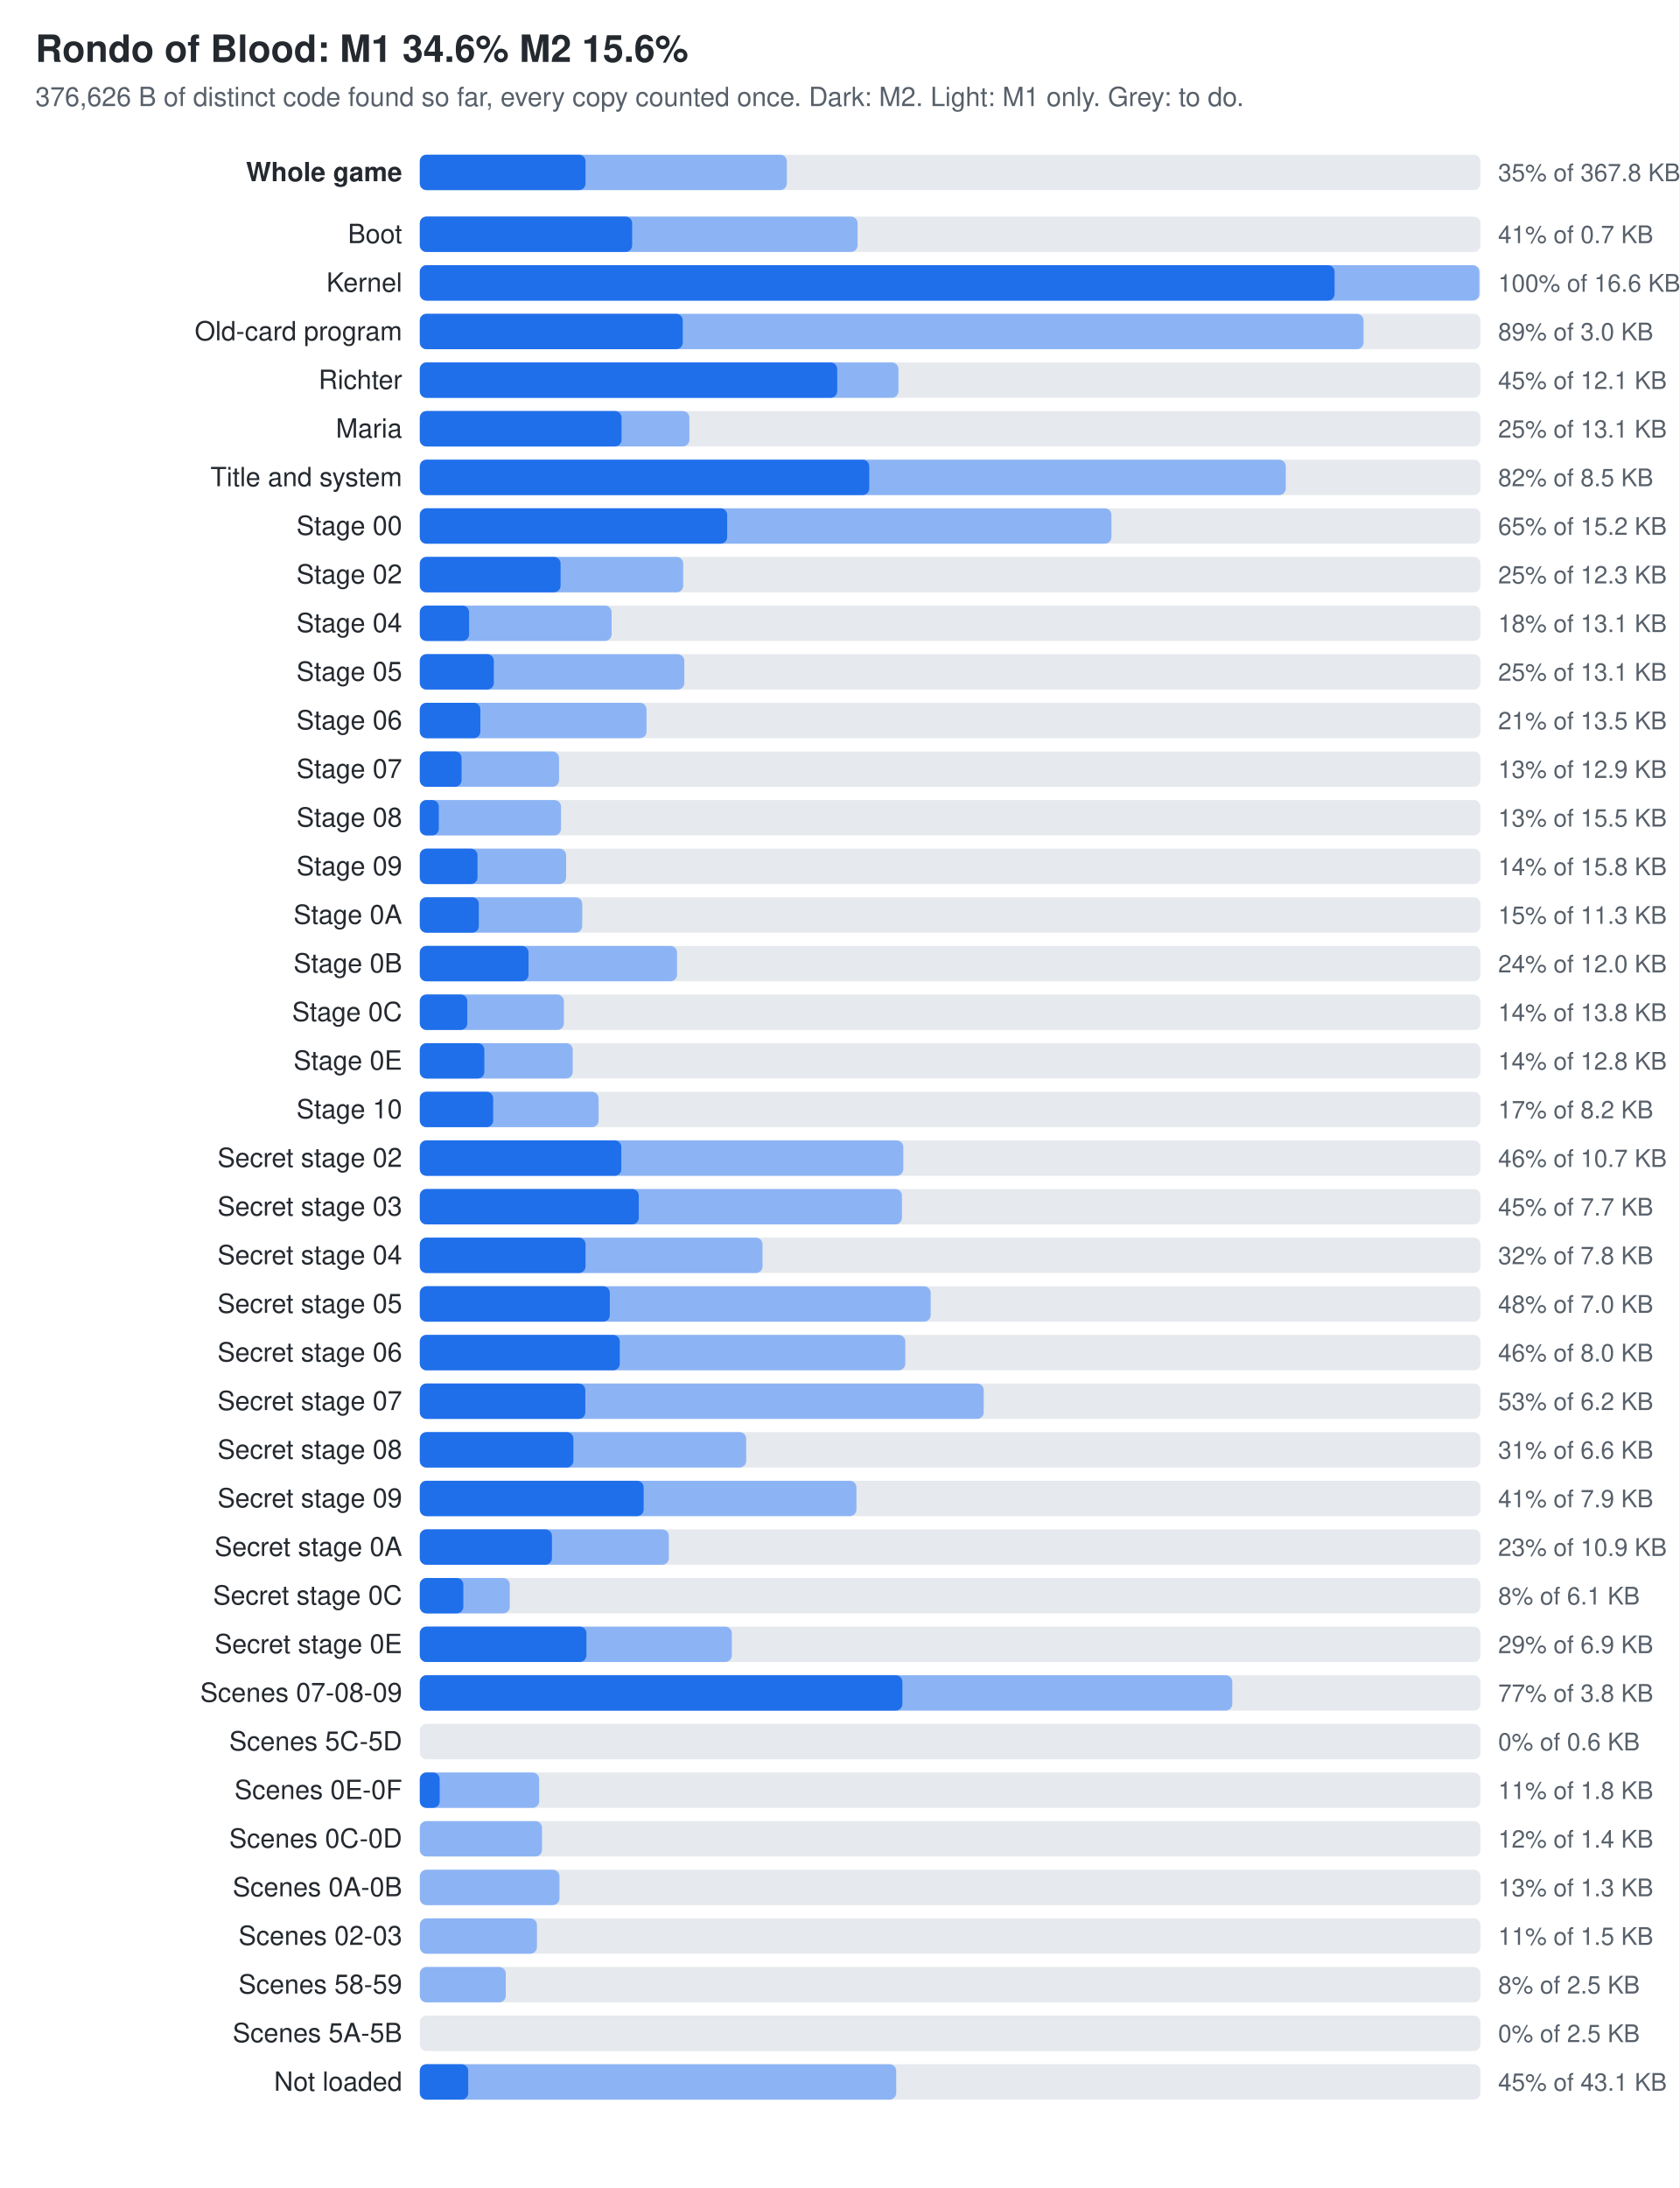
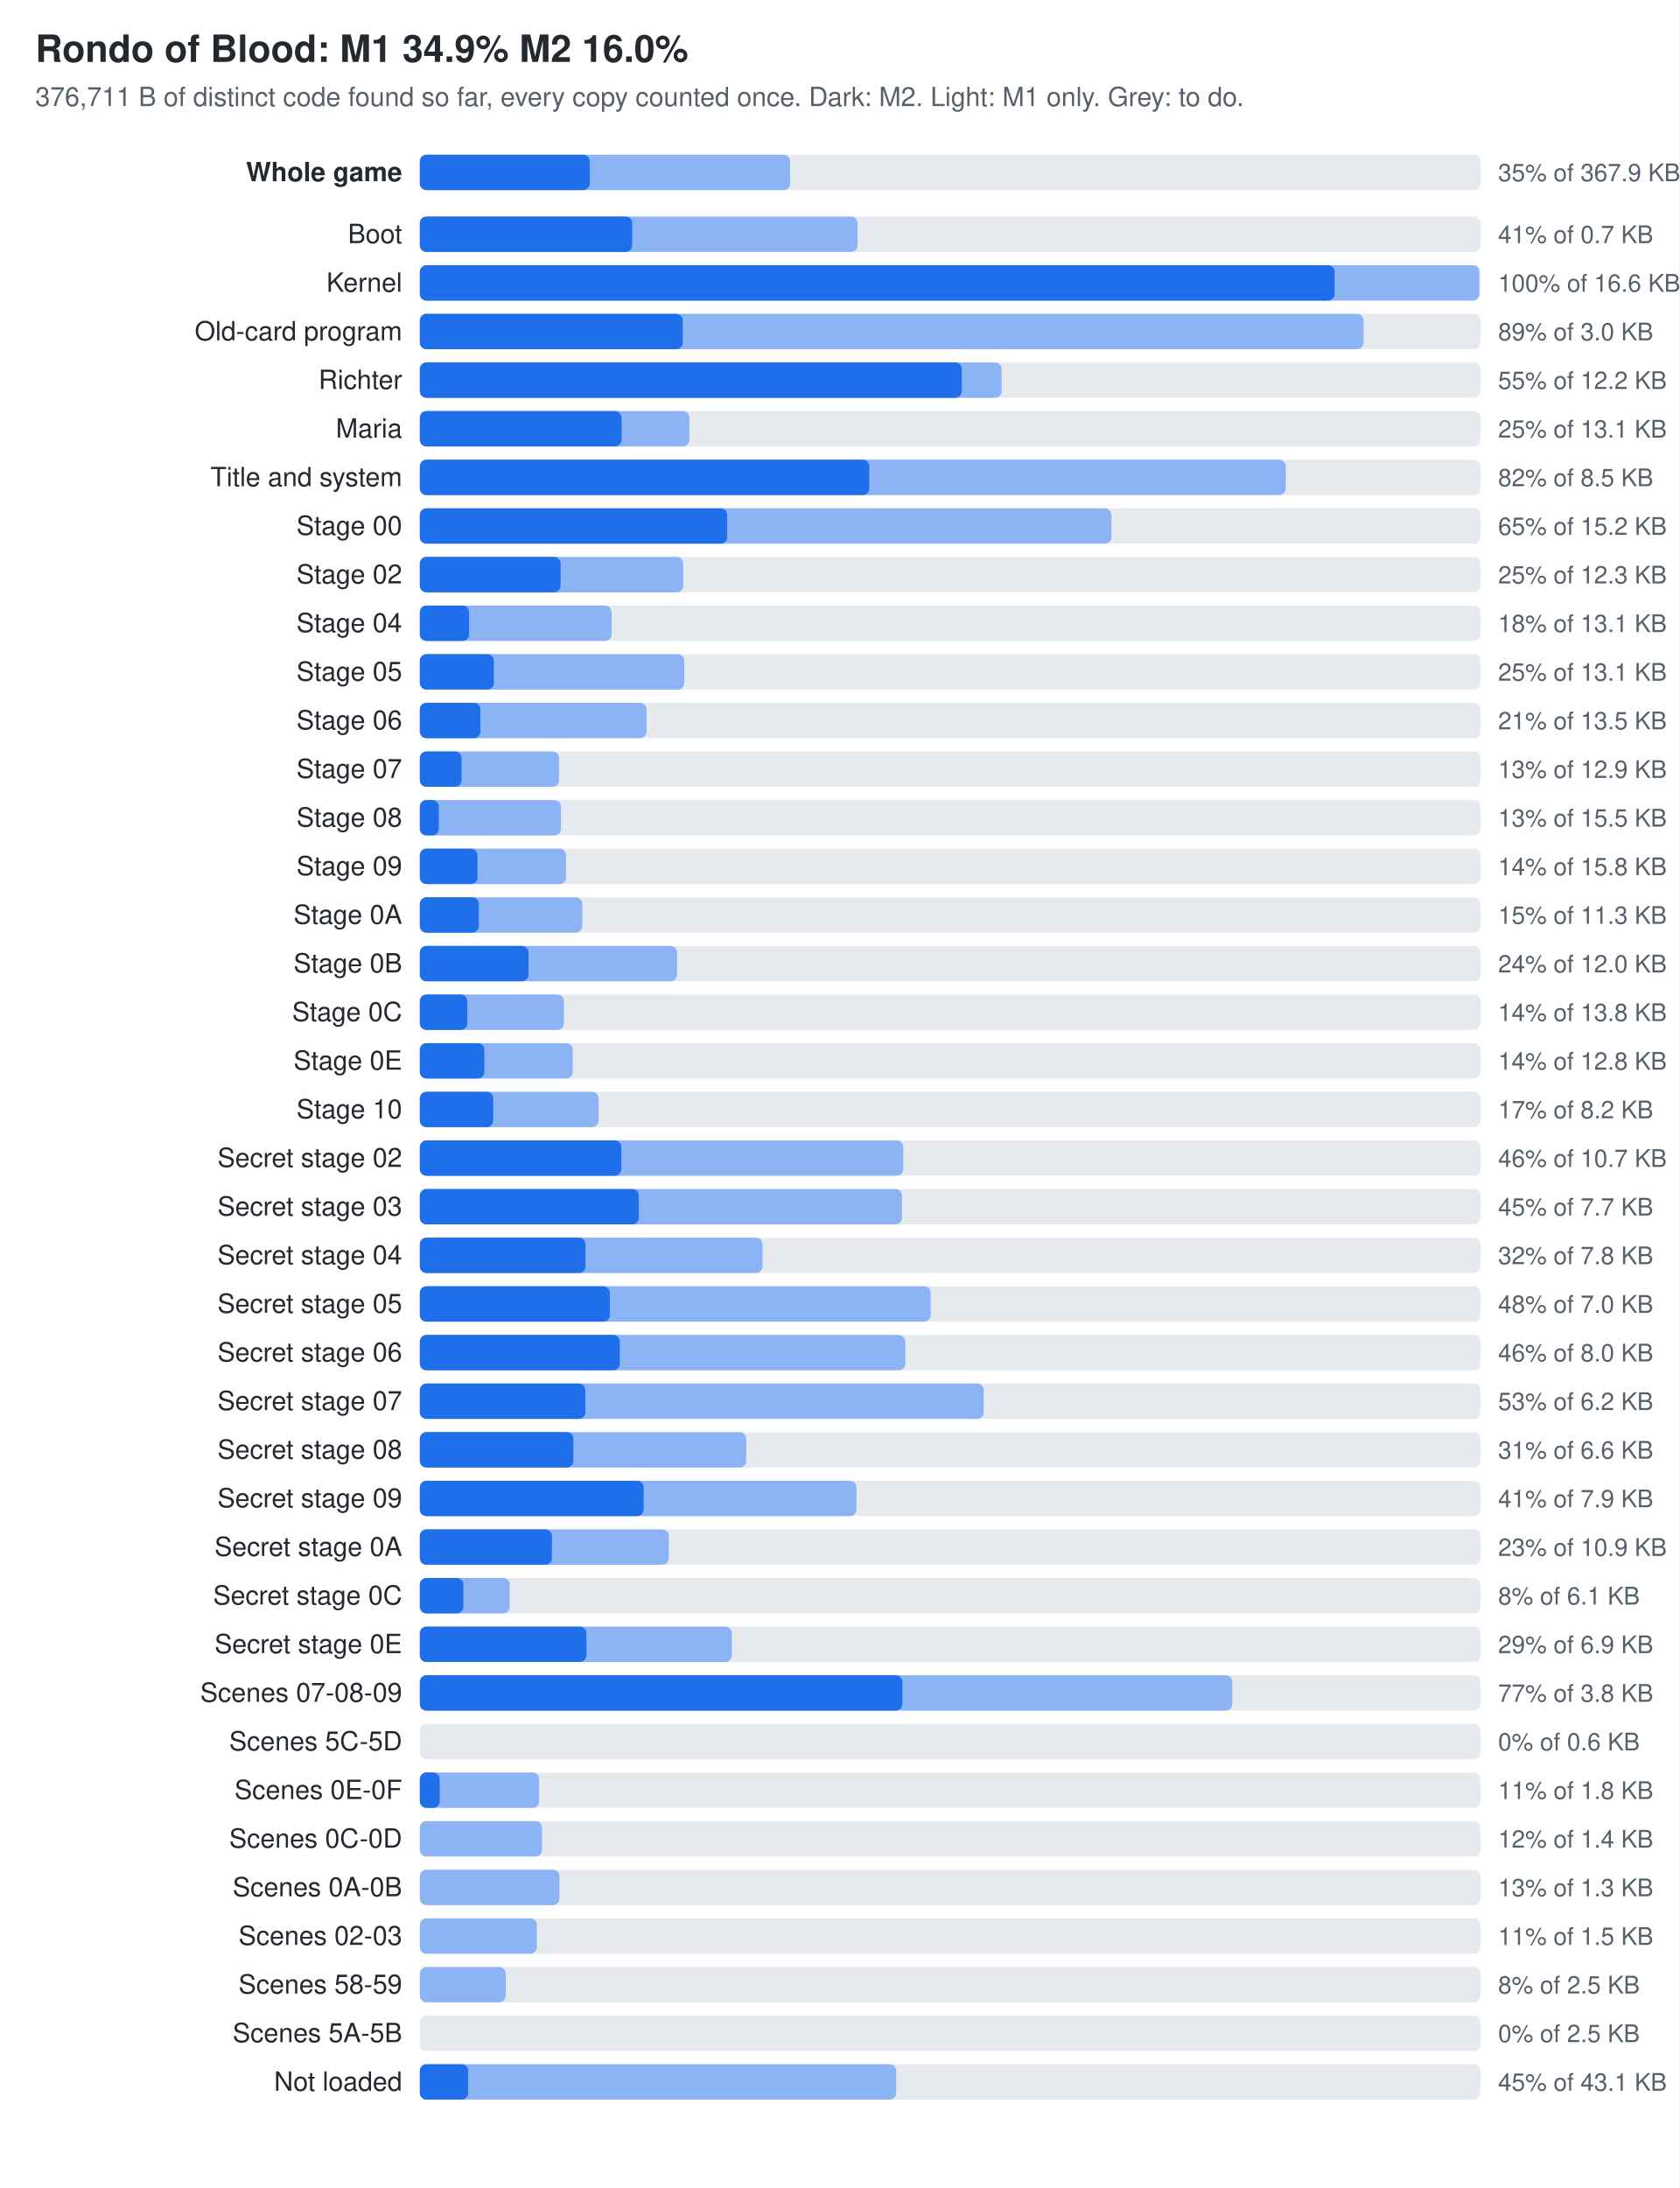
<svg xmlns="http://www.w3.org/2000/svg" width="760" height="990" viewBox="0 0 760 990" font-family="-apple-system,Segoe UI,Helvetica,Arial,sans-serif">
  <rect width="760" height="990" fill="#ffffff" />
-   <text x="16" y="28" font-size="17" font-weight="600" fill="#24292f">Rondo of Blood: M1 34.6%  M2 15.6%</text>
-   <text x="16" y="48" font-size="12" fill="#57606a">376,626 B of distinct code found so far, every copy counted once. Dark: M2. Light: M1 only. Grey: to do.</text>
+   <text x="16" y="28" font-size="17" font-weight="600" fill="#24292f">Rondo of Blood: M1 34.9%  M2 16.0%</text>
+   <text x="16" y="48" font-size="12" fill="#57606a">376,711 B of distinct code found so far, every copy counted once. Dark: M2. Light: M1 only. Grey: to do.</text>
  <text x="182" y="82" font-size="12" text-anchor="end" fill="#24292f" font-weight="600">Whole game</text>
  <rect x="190" y="70" width="480" height="16" rx="3" fill="#e6e9ed" />
-   <rect x="190" y="70" width="166.1" height="16" rx="3" fill="#8cb4f5" />
-   <rect x="190" y="70" width="75.0" height="16" rx="3" fill="#1f6feb" />
-   <text x="678" y="82" font-size="11" fill="#57606a">35% of 367.8 KB</text>
+   <rect x="190" y="70" width="167.6" height="16" rx="3" fill="#8cb4f5" />
+   <rect x="190" y="70" width="76.9" height="16" rx="3" fill="#1f6feb" />
+   <text x="678" y="82" font-size="11" fill="#57606a">35% of 367.9 KB</text>
  <text x="182" y="110" font-size="12" text-anchor="end" fill="#24292f">Boot</text>
  <rect x="190" y="98" width="480" height="16" rx="3" fill="#e6e9ed" />
  <rect x="190" y="98" width="198.1" height="16" rx="3" fill="#8cb4f5" />
  <rect x="190" y="98" width="96.1" height="16" rx="3" fill="#1f6feb" />
  <text x="678" y="110" font-size="11" fill="#57606a">41% of 0.7 KB</text>
  <text x="182" y="132" font-size="12" text-anchor="end" fill="#24292f">Kernel</text>
  <rect x="190" y="120" width="480" height="16" rx="3" fill="#e6e9ed" />
  <rect x="190" y="120" width="479.5" height="16" rx="3" fill="#8cb4f5" />
  <rect x="190" y="120" width="414.0" height="16" rx="3" fill="#1f6feb" />
  <text x="678" y="132" font-size="11" fill="#57606a">100% of 16.6 KB</text>
  <text x="182" y="154" font-size="12" text-anchor="end" fill="#24292f">Old-card program</text>
  <rect x="190" y="142" width="480" height="16" rx="3" fill="#e6e9ed" />
  <rect x="190" y="142" width="427.1" height="16" rx="3" fill="#8cb4f5" />
  <rect x="190" y="142" width="119.0" height="16" rx="3" fill="#1f6feb" />
  <text x="678" y="154" font-size="11" fill="#57606a">89% of 3.0 KB</text>
  <text x="182" y="176" font-size="12" text-anchor="end" fill="#24292f">Richter</text>
  <rect x="190" y="164" width="480" height="16" rx="3" fill="#e6e9ed" />
-   <rect x="190" y="164" width="216.6" height="16" rx="3" fill="#8cb4f5" />
-   <rect x="190" y="164" width="188.9" height="16" rx="3" fill="#1f6feb" />
-   <text x="678" y="176" font-size="11" fill="#57606a">45% of 12.1 KB</text>
+   <rect x="190" y="164" width="263.3" height="16" rx="3" fill="#8cb4f5" />
+   <rect x="190" y="164" width="245.3" height="16" rx="3" fill="#1f6feb" />
+   <text x="678" y="176" font-size="11" fill="#57606a">55% of 12.2 KB</text>
  <text x="182" y="198" font-size="12" text-anchor="end" fill="#24292f">Maria</text>
  <rect x="190" y="186" width="480" height="16" rx="3" fill="#e6e9ed" />
  <rect x="190" y="186" width="122.0" height="16" rx="3" fill="#8cb4f5" />
  <rect x="190" y="186" width="91.3" height="16" rx="3" fill="#1f6feb" />
  <text x="678" y="198" font-size="11" fill="#57606a">25% of 13.1 KB</text>
  <text x="182" y="220" font-size="12" text-anchor="end" fill="#24292f">Title and system</text>
  <rect x="190" y="208" width="480" height="16" rx="3" fill="#e6e9ed" />
  <rect x="190" y="208" width="391.9" height="16" rx="3" fill="#8cb4f5" />
  <rect x="190" y="208" width="203.4" height="16" rx="3" fill="#1f6feb" />
  <text x="678" y="220" font-size="11" fill="#57606a">82% of 8.5 KB</text>
  <text x="182" y="242" font-size="12" text-anchor="end" fill="#24292f">Stage 00</text>
  <rect x="190" y="230" width="480" height="16" rx="3" fill="#e6e9ed" />
  <rect x="190" y="230" width="313.0" height="16" rx="3" fill="#8cb4f5" />
  <rect x="190" y="230" width="139.1" height="16" rx="3" fill="#1f6feb" />
  <text x="678" y="242" font-size="11" fill="#57606a">65% of 15.2 KB</text>
  <text x="182" y="264" font-size="12" text-anchor="end" fill="#24292f">Stage 02</text>
  <rect x="190" y="252" width="480" height="16" rx="3" fill="#e6e9ed" />
  <rect x="190" y="252" width="119.2" height="16" rx="3" fill="#8cb4f5" />
  <rect x="190" y="252" width="63.7" height="16" rx="3" fill="#1f6feb" />
  <text x="678" y="264" font-size="11" fill="#57606a">25% of 12.3 KB</text>
  <text x="182" y="286" font-size="12" text-anchor="end" fill="#24292f">Stage 04</text>
  <rect x="190" y="274" width="480" height="16" rx="3" fill="#e6e9ed" />
  <rect x="190" y="274" width="86.8" height="16" rx="3" fill="#8cb4f5" />
  <rect x="190" y="274" width="22.3" height="16" rx="3" fill="#1f6feb" />
  <text x="678" y="286" font-size="11" fill="#57606a">18% of 13.1 KB</text>
  <text x="182" y="308" font-size="12" text-anchor="end" fill="#24292f">Stage 05</text>
  <rect x="190" y="296" width="480" height="16" rx="3" fill="#e6e9ed" />
  <rect x="190" y="296" width="119.7" height="16" rx="3" fill="#8cb4f5" />
  <rect x="190" y="296" width="33.5" height="16" rx="3" fill="#1f6feb" />
  <text x="678" y="308" font-size="11" fill="#57606a">25% of 13.1 KB</text>
  <text x="182" y="330" font-size="12" text-anchor="end" fill="#24292f">Stage 06</text>
  <rect x="190" y="318" width="480" height="16" rx="3" fill="#e6e9ed" />
  <rect x="190" y="318" width="102.6" height="16" rx="3" fill="#8cb4f5" />
  <rect x="190" y="318" width="27.4" height="16" rx="3" fill="#1f6feb" />
  <text x="678" y="330" font-size="11" fill="#57606a">21% of 13.5 KB</text>
  <text x="182" y="352" font-size="12" text-anchor="end" fill="#24292f">Stage 07</text>
  <rect x="190" y="340" width="480" height="16" rx="3" fill="#e6e9ed" />
  <rect x="190" y="340" width="63.0" height="16" rx="3" fill="#8cb4f5" />
  <rect x="190" y="340" width="18.9" height="16" rx="3" fill="#1f6feb" />
  <text x="678" y="352" font-size="11" fill="#57606a">13% of 12.9 KB</text>
  <text x="182" y="374" font-size="12" text-anchor="end" fill="#24292f">Stage 08</text>
  <rect x="190" y="362" width="480" height="16" rx="3" fill="#e6e9ed" />
  <rect x="190" y="362" width="63.9" height="16" rx="3" fill="#8cb4f5" />
  <rect x="190" y="362" width="8.6" height="16" rx="3" fill="#1f6feb" />
  <text x="678" y="374" font-size="11" fill="#57606a">13% of 15.5 KB</text>
  <text x="182" y="396" font-size="12" text-anchor="end" fill="#24292f">Stage 09</text>
  <rect x="190" y="384" width="480" height="16" rx="3" fill="#e6e9ed" />
  <rect x="190" y="384" width="66.2" height="16" rx="3" fill="#8cb4f5" />
  <rect x="190" y="384" width="26.1" height="16" rx="3" fill="#1f6feb" />
  <text x="678" y="396" font-size="11" fill="#57606a">14% of 15.8 KB</text>
  <text x="182" y="418" font-size="12" text-anchor="end" fill="#24292f">Stage 0A</text>
  <rect x="190" y="406" width="480" height="16" rx="3" fill="#e6e9ed" />
  <rect x="190" y="406" width="73.5" height="16" rx="3" fill="#8cb4f5" />
  <rect x="190" y="406" width="26.7" height="16" rx="3" fill="#1f6feb" />
  <text x="678" y="418" font-size="11" fill="#57606a">15% of 11.3 KB</text>
  <text x="182" y="440" font-size="12" text-anchor="end" fill="#24292f">Stage 0B</text>
  <rect x="190" y="428" width="480" height="16" rx="3" fill="#e6e9ed" />
  <rect x="190" y="428" width="116.4" height="16" rx="3" fill="#8cb4f5" />
  <rect x="190" y="428" width="49.2" height="16" rx="3" fill="#1f6feb" />
  <text x="678" y="440" font-size="11" fill="#57606a">24% of 12.0 KB</text>
  <text x="182" y="462" font-size="12" text-anchor="end" fill="#24292f">Stage 0C</text>
  <rect x="190" y="450" width="480" height="16" rx="3" fill="#e6e9ed" />
  <rect x="190" y="450" width="65.2" height="16" rx="3" fill="#8cb4f5" />
  <rect x="190" y="450" width="21.5" height="16" rx="3" fill="#1f6feb" />
  <text x="678" y="462" font-size="11" fill="#57606a">14% of 13.8 KB</text>
  <text x="182" y="484" font-size="12" text-anchor="end" fill="#24292f">Stage 0E</text>
  <rect x="190" y="472" width="480" height="16" rx="3" fill="#e6e9ed" />
  <rect x="190" y="472" width="69.2" height="16" rx="3" fill="#8cb4f5" />
  <rect x="190" y="472" width="29.2" height="16" rx="3" fill="#1f6feb" />
  <text x="678" y="484" font-size="11" fill="#57606a">14% of 12.8 KB</text>
  <text x="182" y="506" font-size="12" text-anchor="end" fill="#24292f">Stage 10</text>
  <rect x="190" y="494" width="480" height="16" rx="3" fill="#e6e9ed" />
  <rect x="190" y="494" width="80.9" height="16" rx="3" fill="#8cb4f5" />
  <rect x="190" y="494" width="33.2" height="16" rx="3" fill="#1f6feb" />
  <text x="678" y="506" font-size="11" fill="#57606a">17% of 8.2 KB</text>
  <text x="182" y="528" font-size="12" text-anchor="end" fill="#24292f">Secret stage 02</text>
  <rect x="190" y="516" width="480" height="16" rx="3" fill="#e6e9ed" />
  <rect x="190" y="516" width="218.8" height="16" rx="3" fill="#8cb4f5" />
  <rect x="190" y="516" width="91.2" height="16" rx="3" fill="#1f6feb" />
  <text x="678" y="528" font-size="11" fill="#57606a">46% of 10.7 KB</text>
  <text x="182" y="550" font-size="12" text-anchor="end" fill="#24292f">Secret stage 03</text>
  <rect x="190" y="538" width="480" height="16" rx="3" fill="#e6e9ed" />
  <rect x="190" y="538" width="218.2" height="16" rx="3" fill="#8cb4f5" />
  <rect x="190" y="538" width="99.1" height="16" rx="3" fill="#1f6feb" />
  <text x="678" y="550" font-size="11" fill="#57606a">45% of 7.7 KB</text>
  <text x="182" y="572" font-size="12" text-anchor="end" fill="#24292f">Secret stage 04</text>
  <rect x="190" y="560" width="480" height="16" rx="3" fill="#e6e9ed" />
  <rect x="190" y="560" width="155.1" height="16" rx="3" fill="#8cb4f5" />
  <rect x="190" y="560" width="75.0" height="16" rx="3" fill="#1f6feb" />
  <text x="678" y="572" font-size="11" fill="#57606a">32% of 7.8 KB</text>
  <text x="182" y="594" font-size="12" text-anchor="end" fill="#24292f">Secret stage 05</text>
  <rect x="190" y="582" width="480" height="16" rx="3" fill="#e6e9ed" />
  <rect x="190" y="582" width="231.2" height="16" rx="3" fill="#8cb4f5" />
  <rect x="190" y="582" width="86.0" height="16" rx="3" fill="#1f6feb" />
  <text x="678" y="594" font-size="11" fill="#57606a">48% of 7.0 KB</text>
  <text x="182" y="616" font-size="12" text-anchor="end" fill="#24292f">Secret stage 06</text>
  <rect x="190" y="604" width="480" height="16" rx="3" fill="#e6e9ed" />
  <rect x="190" y="604" width="219.7" height="16" rx="3" fill="#8cb4f5" />
  <rect x="190" y="604" width="90.5" height="16" rx="3" fill="#1f6feb" />
  <text x="678" y="616" font-size="11" fill="#57606a">46% of 8.0 KB</text>
  <text x="182" y="638" font-size="12" text-anchor="end" fill="#24292f">Secret stage 07</text>
  <rect x="190" y="626" width="480" height="16" rx="3" fill="#e6e9ed" />
  <rect x="190" y="626" width="255.2" height="16" rx="3" fill="#8cb4f5" />
  <rect x="190" y="626" width="74.9" height="16" rx="3" fill="#1f6feb" />
  <text x="678" y="638" font-size="11" fill="#57606a">53% of 6.2 KB</text>
  <text x="182" y="660" font-size="12" text-anchor="end" fill="#24292f">Secret stage 08</text>
  <rect x="190" y="648" width="480" height="16" rx="3" fill="#e6e9ed" />
  <rect x="190" y="648" width="147.7" height="16" rx="3" fill="#8cb4f5" />
  <rect x="190" y="648" width="69.5" height="16" rx="3" fill="#1f6feb" />
  <text x="678" y="660" font-size="11" fill="#57606a">31% of 6.6 KB</text>
  <text x="182" y="682" font-size="12" text-anchor="end" fill="#24292f">Secret stage 09</text>
  <rect x="190" y="670" width="480" height="16" rx="3" fill="#e6e9ed" />
  <rect x="190" y="670" width="197.6" height="16" rx="3" fill="#8cb4f5" />
  <rect x="190" y="670" width="101.3" height="16" rx="3" fill="#1f6feb" />
  <text x="678" y="682" font-size="11" fill="#57606a">41% of 7.9 KB</text>
  <text x="182" y="704" font-size="12" text-anchor="end" fill="#24292f">Secret stage 0A</text>
  <rect x="190" y="692" width="480" height="16" rx="3" fill="#e6e9ed" />
  <rect x="190" y="692" width="112.7" height="16" rx="3" fill="#8cb4f5" />
  <rect x="190" y="692" width="59.8" height="16" rx="3" fill="#1f6feb" />
  <text x="678" y="704" font-size="11" fill="#57606a">23% of 10.9 KB</text>
  <text x="182" y="726" font-size="12" text-anchor="end" fill="#24292f">Secret stage 0C</text>
  <rect x="190" y="714" width="480" height="16" rx="3" fill="#e6e9ed" />
  <rect x="190" y="714" width="40.7" height="16" rx="3" fill="#8cb4f5" />
  <rect x="190" y="714" width="19.7" height="16" rx="3" fill="#1f6feb" />
  <text x="678" y="726" font-size="11" fill="#57606a">8% of 6.1 KB</text>
  <text x="182" y="748" font-size="12" text-anchor="end" fill="#24292f">Secret stage 0E</text>
  <rect x="190" y="736" width="480" height="16" rx="3" fill="#e6e9ed" />
  <rect x="190" y="736" width="141.2" height="16" rx="3" fill="#8cb4f5" />
  <rect x="190" y="736" width="75.4" height="16" rx="3" fill="#1f6feb" />
  <text x="678" y="748" font-size="11" fill="#57606a">29% of 6.9 KB</text>
  <text x="182" y="770" font-size="12" text-anchor="end" fill="#24292f">Scenes 07-08-09</text>
  <rect x="190" y="758" width="480" height="16" rx="3" fill="#e6e9ed" />
  <rect x="190" y="758" width="367.7" height="16" rx="3" fill="#8cb4f5" />
  <rect x="190" y="758" width="218.4" height="16" rx="3" fill="#1f6feb" />
  <text x="678" y="770" font-size="11" fill="#57606a">77% of 3.8 KB</text>
  <text x="182" y="792" font-size="12" text-anchor="end" fill="#24292f">Scenes 5C-5D</text>
  <rect x="190" y="780" width="480" height="16" rx="3" fill="#e6e9ed" />
  <text x="678" y="792" font-size="11" fill="#57606a">0% of 0.6 KB</text>
  <text x="182" y="814" font-size="12" text-anchor="end" fill="#24292f">Scenes 0E-0F</text>
  <rect x="190" y="802" width="480" height="16" rx="3" fill="#e6e9ed" />
  <rect x="190" y="802" width="54.0" height="16" rx="3" fill="#8cb4f5" />
  <rect x="190" y="802" width="9.0" height="16" rx="3" fill="#1f6feb" />
  <text x="678" y="814" font-size="11" fill="#57606a">11% of 1.8 KB</text>
  <text x="182" y="836" font-size="12" text-anchor="end" fill="#24292f">Scenes 0C-0D</text>
  <rect x="190" y="824" width="480" height="16" rx="3" fill="#e6e9ed" />
  <rect x="190" y="824" width="55.3" height="16" rx="3" fill="#8cb4f5" />
  <text x="678" y="836" font-size="11" fill="#57606a">12% of 1.4 KB</text>
  <text x="182" y="858" font-size="12" text-anchor="end" fill="#24292f">Scenes 0A-0B</text>
  <rect x="190" y="846" width="480" height="16" rx="3" fill="#e6e9ed" />
  <rect x="190" y="846" width="63.2" height="16" rx="3" fill="#8cb4f5" />
  <text x="678" y="858" font-size="11" fill="#57606a">13% of 1.3 KB</text>
  <text x="182" y="880" font-size="12" text-anchor="end" fill="#24292f">Scenes 02-03</text>
  <rect x="190" y="868" width="480" height="16" rx="3" fill="#e6e9ed" />
  <rect x="190" y="868" width="53.0" height="16" rx="3" fill="#8cb4f5" />
  <text x="678" y="880" font-size="11" fill="#57606a">11% of 1.5 KB</text>
  <text x="182" y="902" font-size="12" text-anchor="end" fill="#24292f">Scenes 58-59</text>
  <rect x="190" y="890" width="480" height="16" rx="3" fill="#e6e9ed" />
  <rect x="190" y="890" width="38.9" height="16" rx="3" fill="#8cb4f5" />
  <text x="678" y="902" font-size="11" fill="#57606a">8% of 2.5 KB</text>
  <text x="182" y="924" font-size="12" text-anchor="end" fill="#24292f">Scenes 5A-5B</text>
  <rect x="190" y="912" width="480" height="16" rx="3" fill="#e6e9ed" />
  <text x="678" y="924" font-size="11" fill="#57606a">0% of 2.5 KB</text>
  <text x="182" y="946" font-size="12" text-anchor="end" fill="#24292f">Not loaded</text>
  <rect x="190" y="934" width="480" height="16" rx="3" fill="#e6e9ed" />
  <rect x="190" y="934" width="215.6" height="16" rx="3" fill="#8cb4f5" />
  <rect x="190" y="934" width="21.9" height="16" rx="3" fill="#1f6feb" />
  <text x="678" y="946" font-size="11" fill="#57606a">45% of 43.1 KB</text>
</svg>
